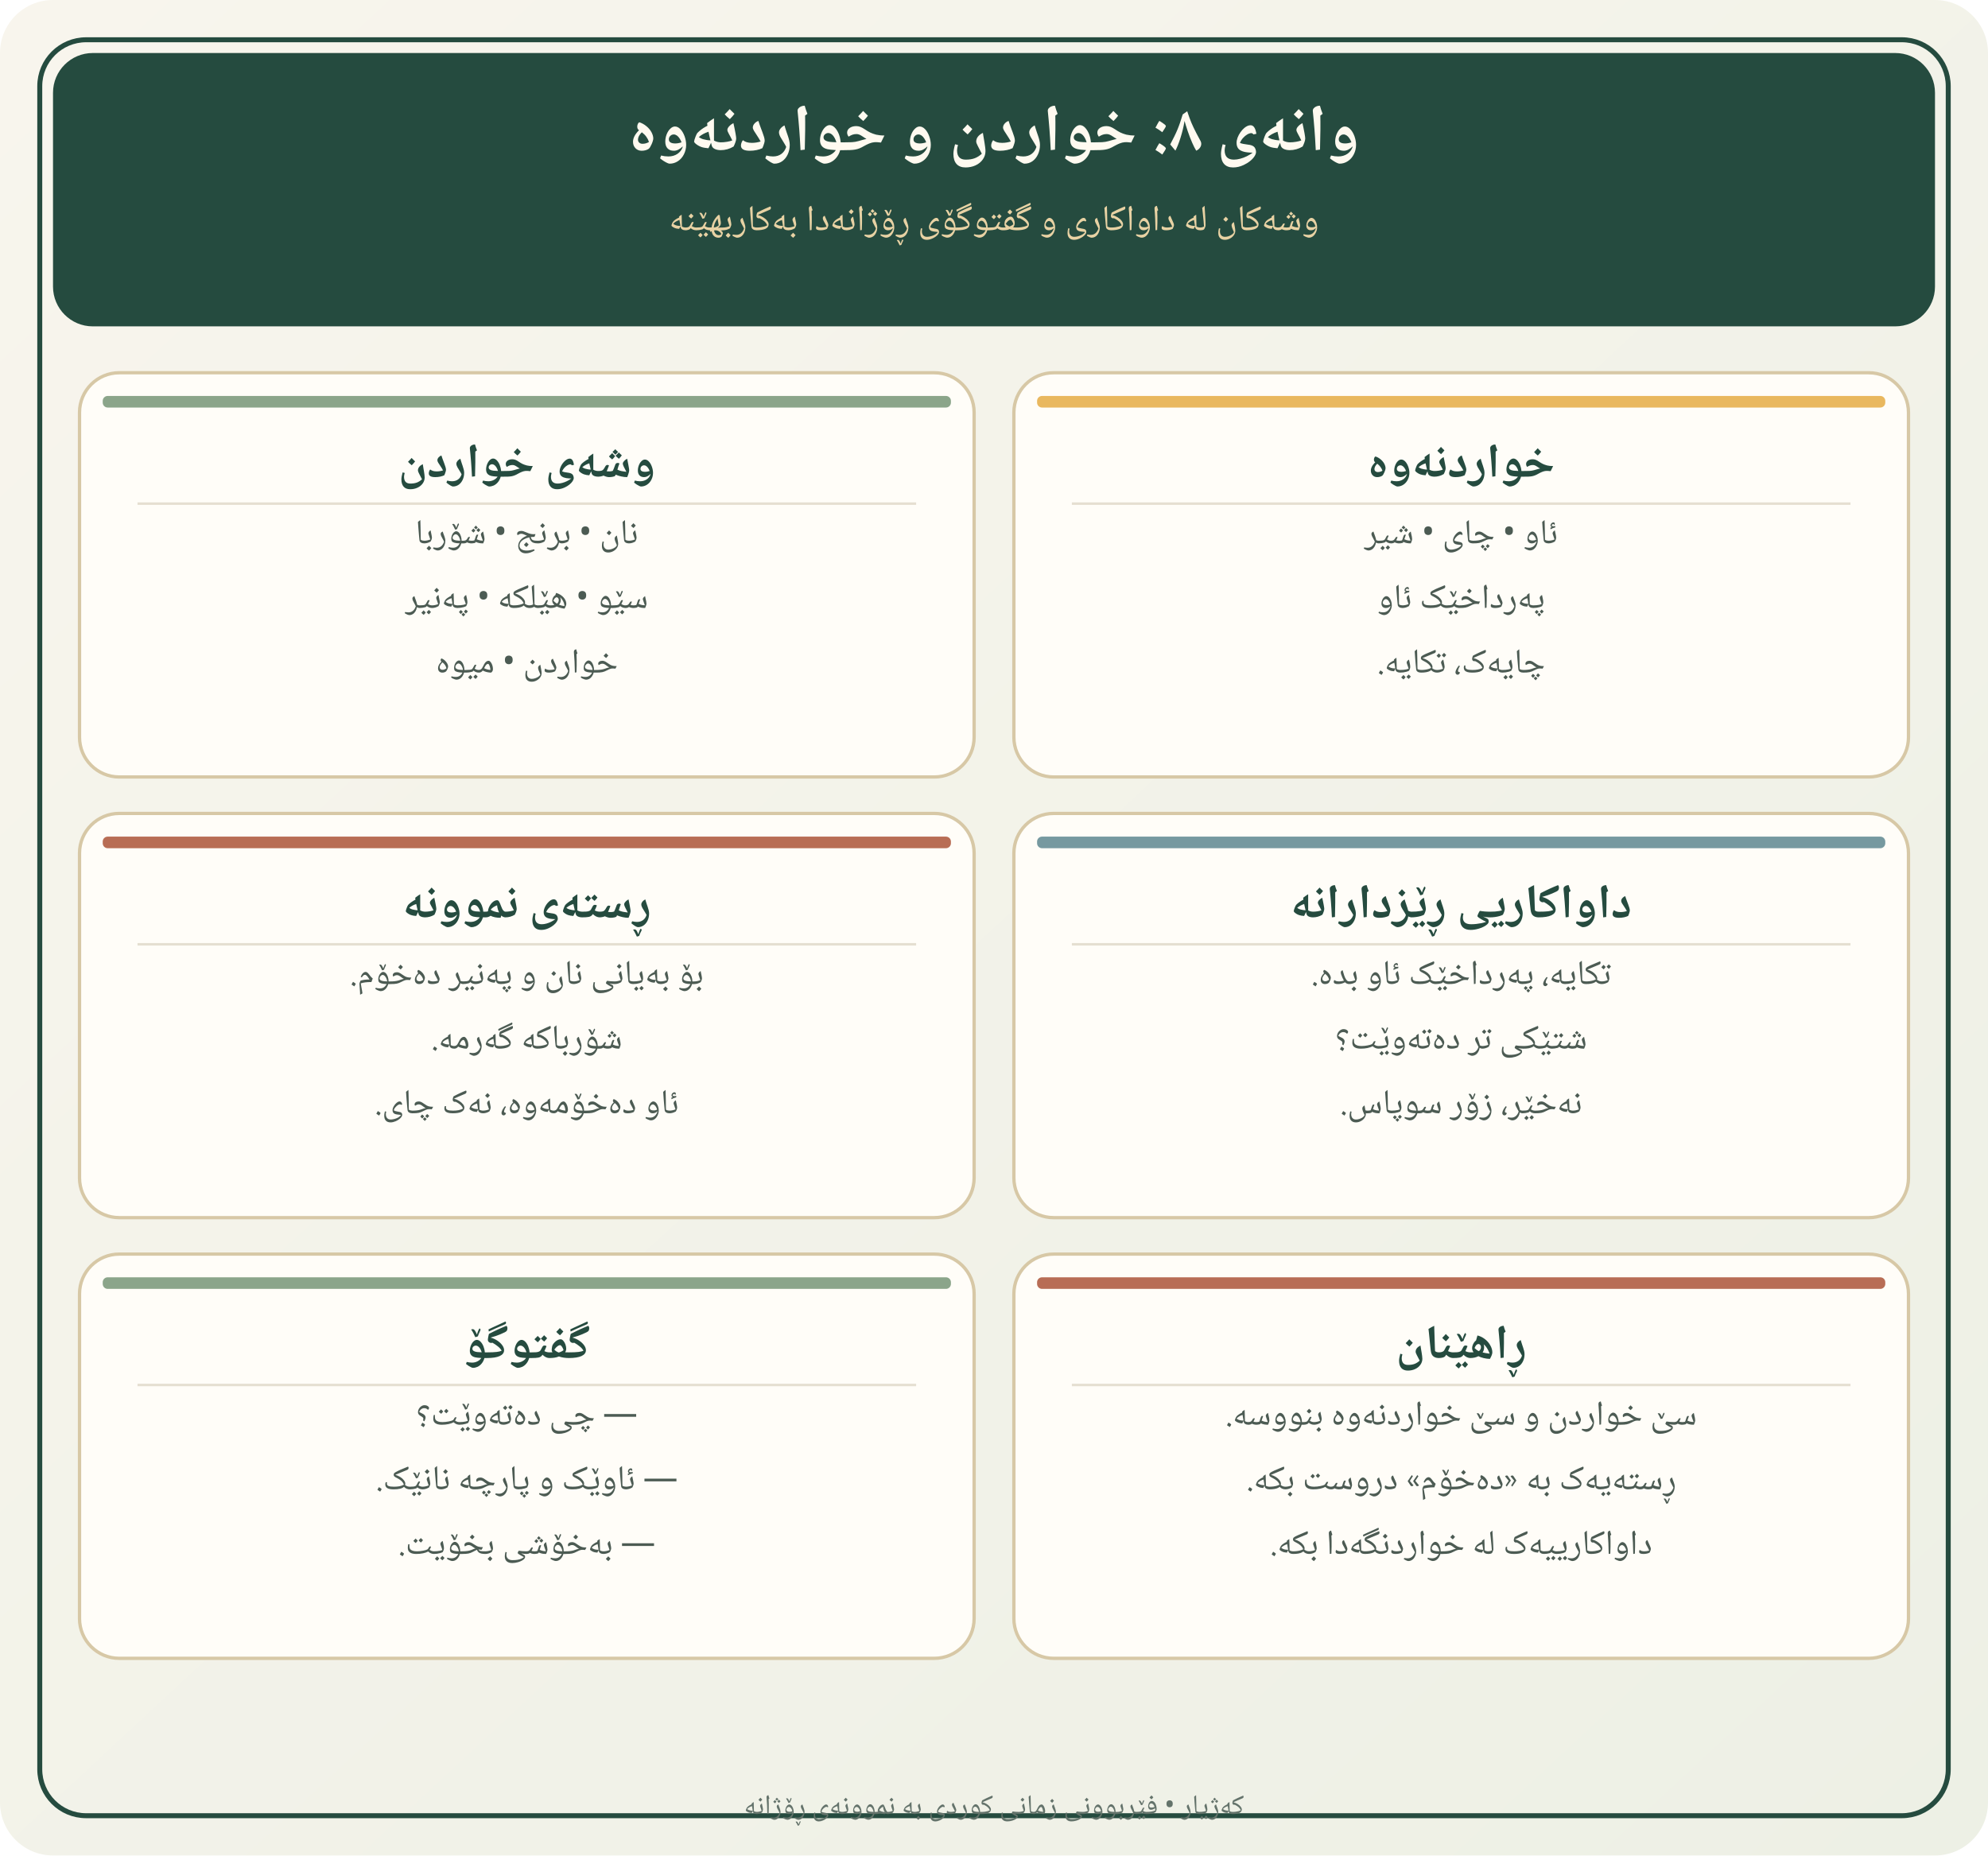
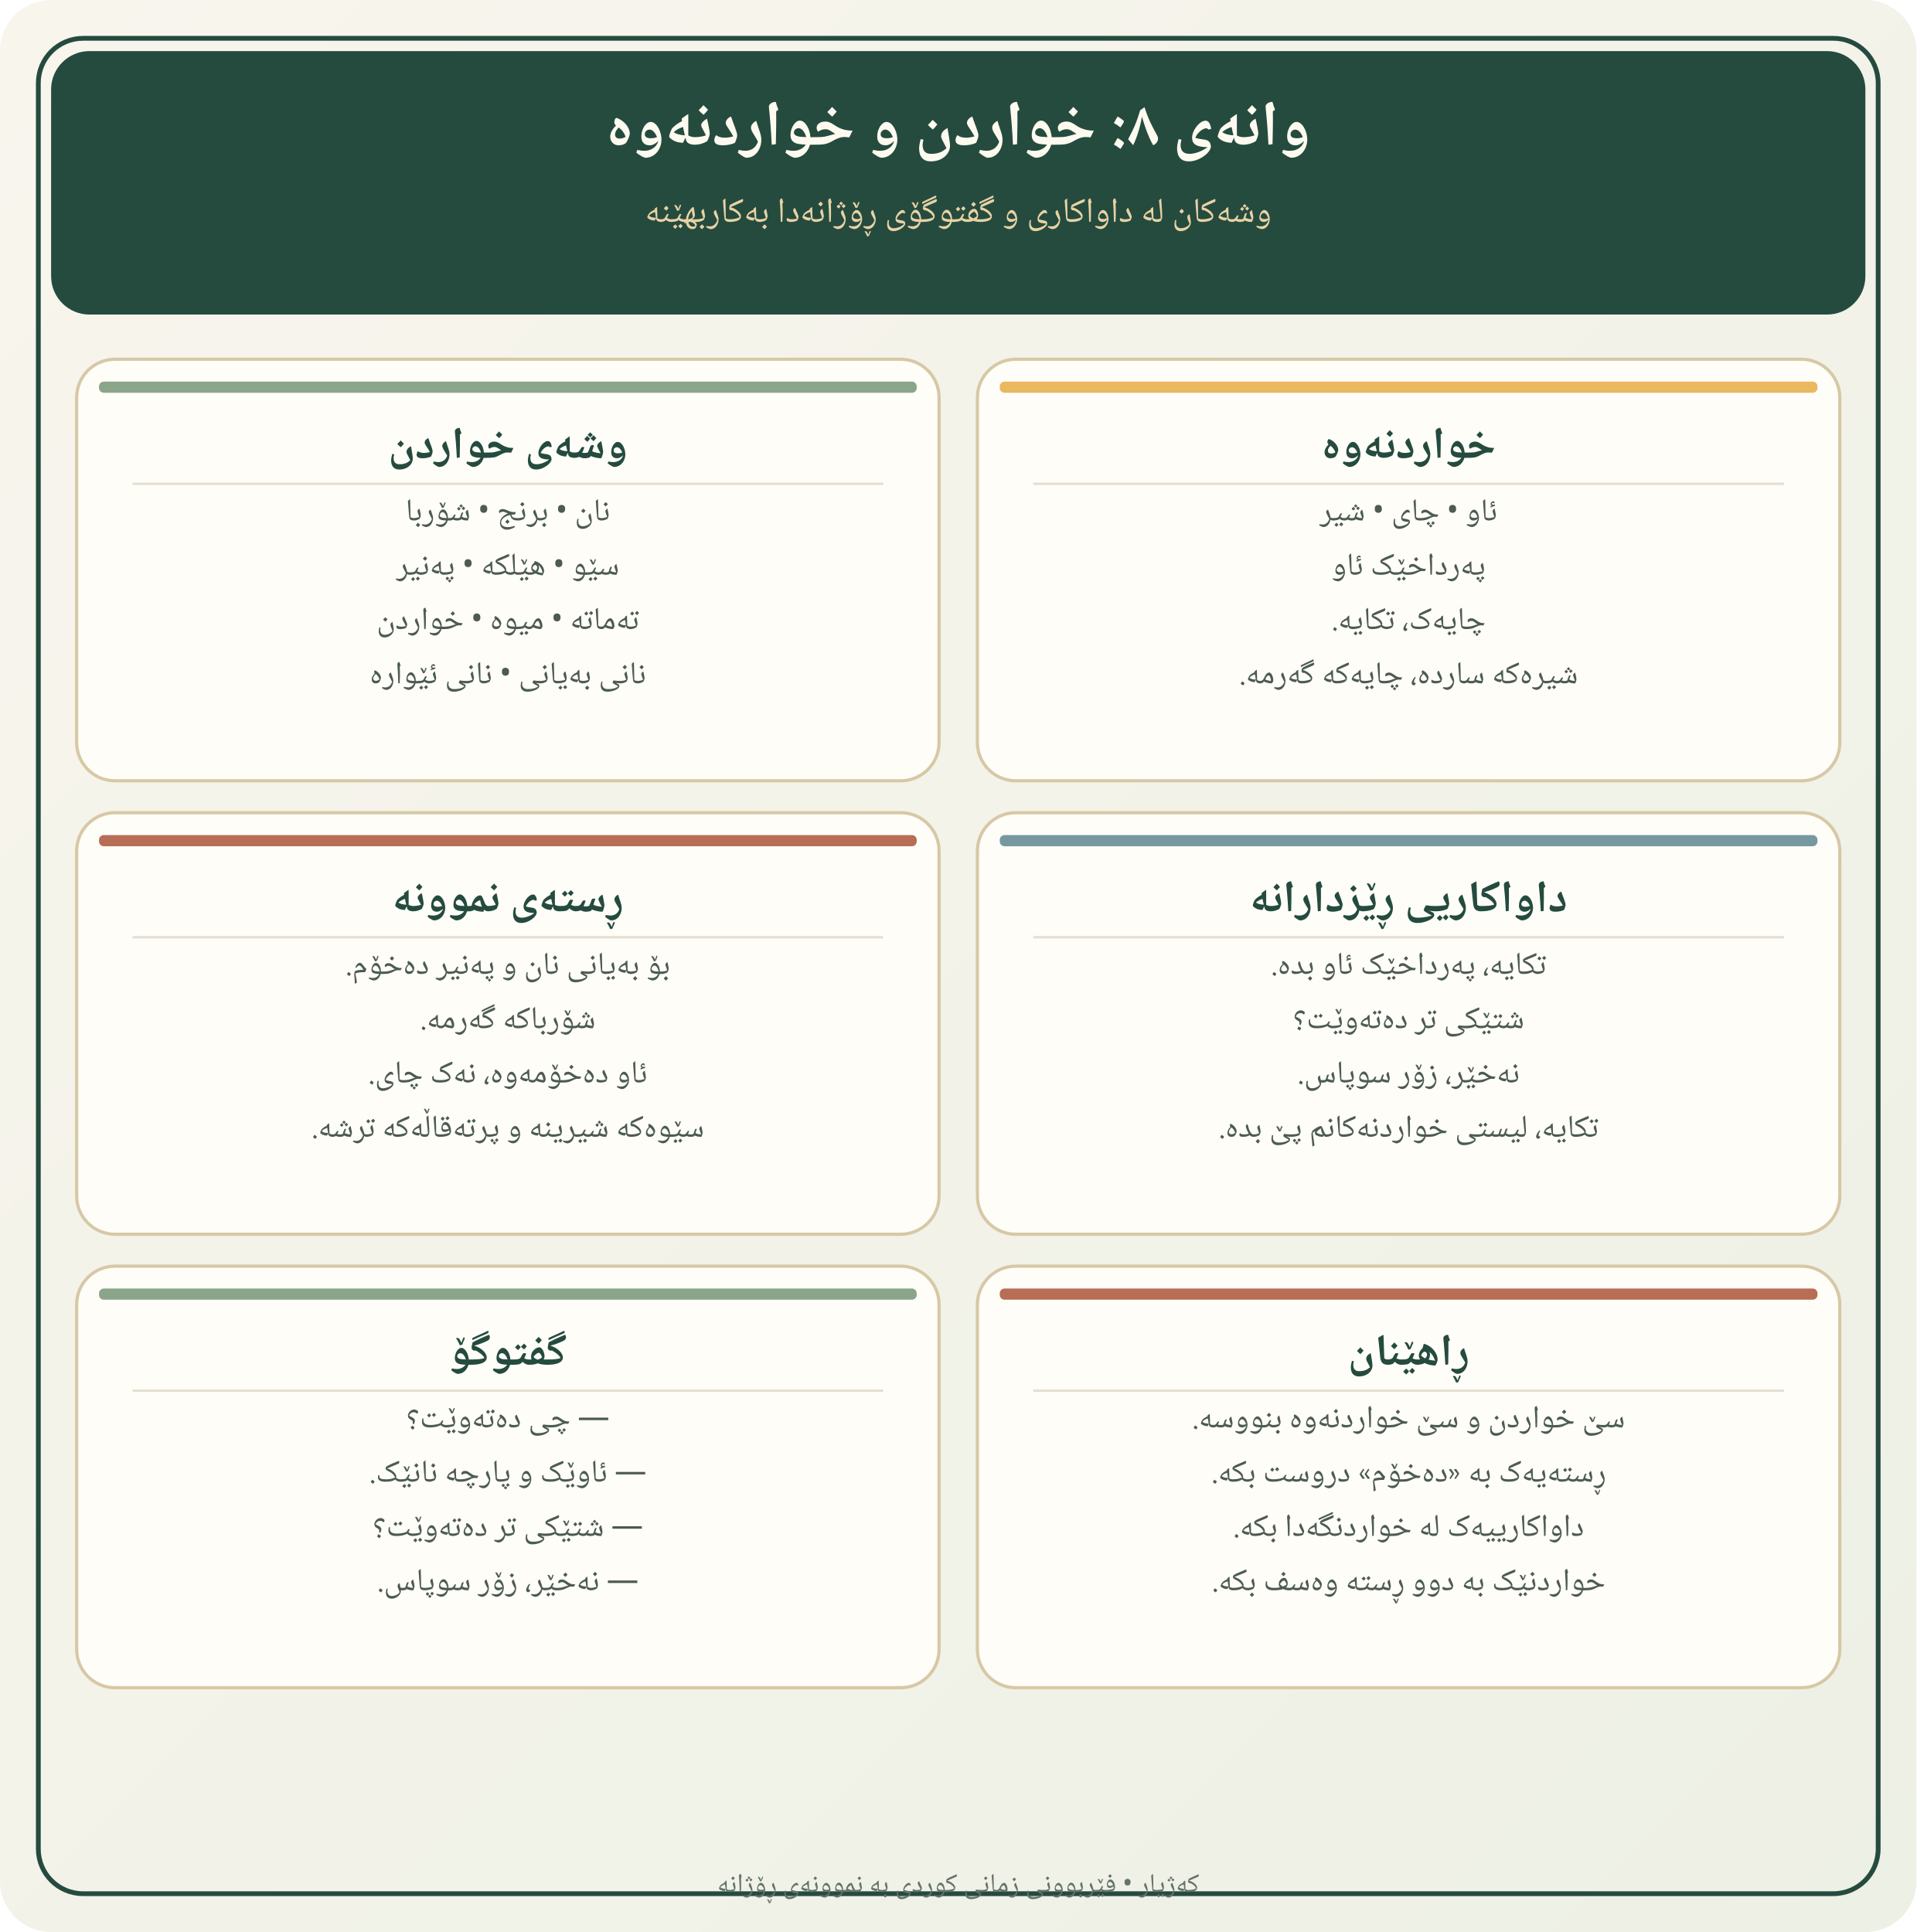
- <svg xmlns="http://www.w3.org/2000/svg" width="1200" height="1120" viewBox="0 0 1200 1120" role="img" aria-label="وانەی ٨: خواردن و خواردنەوە">
+ <svg xmlns="http://www.w3.org/2000/svg" width="1200" height="1210" viewBox="0 0 1200 1210" role="img" aria-label="وانەی ٨: خواردن و خواردنەوە">
  <defs>
    <linearGradient id="bg" x1="0" y1="0" x2="1" y2="1">
      <stop offset="0" stop-color="#f8f5ed" />
      <stop offset="1" stop-color="#edf0e5" />
    </linearGradient>
  </defs>
-   <rect width="1200" height="1120" rx="32" fill="url(#bg)" />
-   <rect x="24" y="24" width="1152" height="1072" rx="28" fill="none" stroke="#254b3f" stroke-width="3" />
+   <rect width="1200" height="1210" rx="32" fill="url(#bg)" />
+   <rect x="24" y="24" width="1152" height="1162" rx="28" fill="none" stroke="#254b3f" stroke-width="3" />
  <rect x="32" y="32" width="1136" height="165" rx="24" fill="#254b3f" />
  <text x="600" y="91" text-anchor="middle" direction="rtl" unicode-bidi="plaintext" font-family="Noto Naskh Arabic, Noto Sans Arabic, sans-serif" font-size="40" font-weight="700" fill="#fffaf0">وانەی ٨: خواردن و خواردنەوە</text>
  <text x="600" y="139" text-anchor="middle" direction="rtl" unicode-bidi="plaintext" font-family="Noto Naskh Arabic, Noto Sans Arabic, sans-serif" font-size="22" fill="#e8d2a4">وشەکان لە داواکاری و گفتوگۆی ڕۆژانەدا بەکاربهێنە</text>
  <g>
-     <rect x="48" y="225" width="540" height="244" rx="24" fill="#fffdf8" stroke="#d7c8a6" stroke-width="2" />
+     <rect x="48" y="225" width="540" height="264" rx="24" fill="#fffdf8" stroke="#d7c8a6" stroke-width="2" />
    <rect x="62" y="239" width="512" height="7" rx="3" fill="#8ba58a" />
-     <text x="318" y="288" text-anchor="middle" direction="rtl" unicode-bidi="plaintext" font-family="Noto Naskh Arabic, Noto Sans Arabic, sans-serif" font-size="29" font-weight="700" fill="#254b3f">وشەی خواردن</text>
-     <path d="M83 304 H553" stroke="#e5dfd1" stroke-width="1.5" />
-     <text x="318" y="328" text-anchor="middle" direction="rtl" unicode-bidi="plaintext" font-family="Noto Naskh Arabic, Noto Sans Arabic, sans-serif" font-size="21" fill="#4c5b53">نان • برنج • شۆربا</text>
-     <text x="318" y="367" text-anchor="middle" direction="rtl" unicode-bidi="plaintext" font-family="Noto Naskh Arabic, Noto Sans Arabic, sans-serif" font-size="21" fill="#4c5b53">سێو • هێلکە • پەنیر</text>
-     <text x="318" y="406" text-anchor="middle" direction="rtl" unicode-bidi="plaintext" font-family="Noto Naskh Arabic, Noto Sans Arabic, sans-serif" font-size="21" fill="#4c5b53">خواردن • میوە</text>
+     <text x="318" y="287" text-anchor="middle" direction="rtl" unicode-bidi="plaintext" font-family="Noto Naskh Arabic, Noto Sans Arabic, sans-serif" font-size="28" font-weight="700" fill="#254b3f">وشەی خواردن</text>
+     <path d="M83 303 H553" stroke="#e5dfd1" stroke-width="1.5" />
+     <text x="318" y="326" text-anchor="middle" direction="rtl" unicode-bidi="plaintext" font-family="Noto Naskh Arabic, Noto Sans Arabic, sans-serif" font-size="20" fill="#4c5b53">نان • برنج • شۆربا</text>
+     <text x="318" y="360" text-anchor="middle" direction="rtl" unicode-bidi="plaintext" font-family="Noto Naskh Arabic, Noto Sans Arabic, sans-serif" font-size="20" fill="#4c5b53">سێو • هێلکە • پەنیر</text>
+     <text x="318" y="394" text-anchor="middle" direction="rtl" unicode-bidi="plaintext" font-family="Noto Naskh Arabic, Noto Sans Arabic, sans-serif" font-size="20" fill="#4c5b53">تەماتە • میوە • خواردن</text>
+     <text x="318" y="428" text-anchor="middle" direction="rtl" unicode-bidi="plaintext" font-family="Noto Naskh Arabic, Noto Sans Arabic, sans-serif" font-size="20" fill="#4c5b53">نانی بەیانی • نانی ئێوارە</text>
  </g>
  <g>
-     <rect x="612" y="225" width="540" height="244" rx="24" fill="#fffdf8" stroke="#d7c8a6" stroke-width="2" />
+     <rect x="612" y="225" width="540" height="264" rx="24" fill="#fffdf8" stroke="#d7c8a6" stroke-width="2" />
    <rect x="626" y="239" width="512" height="7" rx="3" fill="#e9b85f" />
-     <text x="882" y="288" text-anchor="middle" direction="rtl" unicode-bidi="plaintext" font-family="Noto Naskh Arabic, Noto Sans Arabic, sans-serif" font-size="29" font-weight="700" fill="#254b3f">خواردنەوە</text>
-     <path d="M647 304 H1117" stroke="#e5dfd1" stroke-width="1.5" />
-     <text x="882" y="328" text-anchor="middle" direction="rtl" unicode-bidi="plaintext" font-family="Noto Naskh Arabic, Noto Sans Arabic, sans-serif" font-size="21" fill="#4c5b53">ئاو • چای • شیر</text>
-     <text x="882" y="367" text-anchor="middle" direction="rtl" unicode-bidi="plaintext" font-family="Noto Naskh Arabic, Noto Sans Arabic, sans-serif" font-size="21" fill="#4c5b53">پەرداخێک ئاو</text>
-     <text x="882" y="406" text-anchor="middle" direction="rtl" unicode-bidi="plaintext" font-family="Noto Naskh Arabic, Noto Sans Arabic, sans-serif" font-size="21" fill="#4c5b53">چایەک، تکایە.</text>
+     <text x="882" y="287" text-anchor="middle" direction="rtl" unicode-bidi="plaintext" font-family="Noto Naskh Arabic, Noto Sans Arabic, sans-serif" font-size="28" font-weight="700" fill="#254b3f">خواردنەوە</text>
+     <path d="M647 303 H1117" stroke="#e5dfd1" stroke-width="1.5" />
+     <text x="882" y="326" text-anchor="middle" direction="rtl" unicode-bidi="plaintext" font-family="Noto Naskh Arabic, Noto Sans Arabic, sans-serif" font-size="20" fill="#4c5b53">ئاو • چای • شیر</text>
+     <text x="882" y="360" text-anchor="middle" direction="rtl" unicode-bidi="plaintext" font-family="Noto Naskh Arabic, Noto Sans Arabic, sans-serif" font-size="20" fill="#4c5b53">پەرداخێک ئاو</text>
+     <text x="882" y="394" text-anchor="middle" direction="rtl" unicode-bidi="plaintext" font-family="Noto Naskh Arabic, Noto Sans Arabic, sans-serif" font-size="20" fill="#4c5b53">چایەک، تکایە.</text>
+     <text x="882" y="428" text-anchor="middle" direction="rtl" unicode-bidi="plaintext" font-family="Noto Naskh Arabic, Noto Sans Arabic, sans-serif" font-size="20" fill="#4c5b53">شیرەکە ساردە، چایەکە گەرمە.</text>
  </g>
  <g>
-     <rect x="48" y="491" width="540" height="244" rx="24" fill="#fffdf8" stroke="#d7c8a6" stroke-width="2" />
-     <rect x="62" y="505" width="512" height="7" rx="3" fill="#b86d55" />
-     <text x="318" y="554" text-anchor="middle" direction="rtl" unicode-bidi="plaintext" font-family="Noto Naskh Arabic, Noto Sans Arabic, sans-serif" font-size="29" font-weight="700" fill="#254b3f">ڕستەی نموونە</text>
-     <path d="M83 570 H553" stroke="#e5dfd1" stroke-width="1.5" />
-     <text x="318" y="594" text-anchor="middle" direction="rtl" unicode-bidi="plaintext" font-family="Noto Naskh Arabic, Noto Sans Arabic, sans-serif" font-size="21" fill="#4c5b53">بۆ بەیانی نان و پەنیر دەخۆم.</text>
-     <text x="318" y="633" text-anchor="middle" direction="rtl" unicode-bidi="plaintext" font-family="Noto Naskh Arabic, Noto Sans Arabic, sans-serif" font-size="21" fill="#4c5b53">شۆرباکە گەرمە.</text>
-     <text x="318" y="672" text-anchor="middle" direction="rtl" unicode-bidi="plaintext" font-family="Noto Naskh Arabic, Noto Sans Arabic, sans-serif" font-size="21" fill="#4c5b53">ئاو دەخۆمەوە، نەک چای.</text>
+     <rect x="48" y="509" width="540" height="264" rx="24" fill="#fffdf8" stroke="#d7c8a6" stroke-width="2" />
+     <rect x="62" y="523" width="512" height="7" rx="3" fill="#b86d55" />
+     <text x="318" y="571" text-anchor="middle" direction="rtl" unicode-bidi="plaintext" font-family="Noto Naskh Arabic, Noto Sans Arabic, sans-serif" font-size="28" font-weight="700" fill="#254b3f">ڕستەی نموونە</text>
+     <path d="M83 587 H553" stroke="#e5dfd1" stroke-width="1.5" />
+     <text x="318" y="610" text-anchor="middle" direction="rtl" unicode-bidi="plaintext" font-family="Noto Naskh Arabic, Noto Sans Arabic, sans-serif" font-size="20" fill="#4c5b53">بۆ بەیانی نان و پەنیر دەخۆم.</text>
+     <text x="318" y="644" text-anchor="middle" direction="rtl" unicode-bidi="plaintext" font-family="Noto Naskh Arabic, Noto Sans Arabic, sans-serif" font-size="20" fill="#4c5b53">شۆرباکە گەرمە.</text>
+     <text x="318" y="678" text-anchor="middle" direction="rtl" unicode-bidi="plaintext" font-family="Noto Naskh Arabic, Noto Sans Arabic, sans-serif" font-size="20" fill="#4c5b53">ئاو دەخۆمەوە، نەک چای.</text>
+     <text x="318" y="712" text-anchor="middle" direction="rtl" unicode-bidi="plaintext" font-family="Noto Naskh Arabic, Noto Sans Arabic, sans-serif" font-size="20" fill="#4c5b53">سێوەکە شیرینە و پرتەقاڵەکە ترشە.</text>
  </g>
  <g>
-     <rect x="612" y="491" width="540" height="244" rx="24" fill="#fffdf8" stroke="#d7c8a6" stroke-width="2" />
-     <rect x="626" y="505" width="512" height="7" rx="3" fill="#7699a0" />
-     <text x="882" y="554" text-anchor="middle" direction="rtl" unicode-bidi="plaintext" font-family="Noto Naskh Arabic, Noto Sans Arabic, sans-serif" font-size="29" font-weight="700" fill="#254b3f">داواکاریی ڕێزدارانە</text>
-     <path d="M647 570 H1117" stroke="#e5dfd1" stroke-width="1.5" />
-     <text x="882" y="594" text-anchor="middle" direction="rtl" unicode-bidi="plaintext" font-family="Noto Naskh Arabic, Noto Sans Arabic, sans-serif" font-size="21" fill="#4c5b53">تکایە، پەرداخێک ئاو بدە.</text>
-     <text x="882" y="633" text-anchor="middle" direction="rtl" unicode-bidi="plaintext" font-family="Noto Naskh Arabic, Noto Sans Arabic, sans-serif" font-size="21" fill="#4c5b53">شتێکی تر دەتەوێت؟</text>
-     <text x="882" y="672" text-anchor="middle" direction="rtl" unicode-bidi="plaintext" font-family="Noto Naskh Arabic, Noto Sans Arabic, sans-serif" font-size="21" fill="#4c5b53">نەخێر، زۆر سوپاس.</text>
+     <rect x="612" y="509" width="540" height="264" rx="24" fill="#fffdf8" stroke="#d7c8a6" stroke-width="2" />
+     <rect x="626" y="523" width="512" height="7" rx="3" fill="#7699a0" />
+     <text x="882" y="571" text-anchor="middle" direction="rtl" unicode-bidi="plaintext" font-family="Noto Naskh Arabic, Noto Sans Arabic, sans-serif" font-size="28" font-weight="700" fill="#254b3f">داواکاریی ڕێزدارانە</text>
+     <path d="M647 587 H1117" stroke="#e5dfd1" stroke-width="1.5" />
+     <text x="882" y="610" text-anchor="middle" direction="rtl" unicode-bidi="plaintext" font-family="Noto Naskh Arabic, Noto Sans Arabic, sans-serif" font-size="20" fill="#4c5b53">تکایە، پەرداخێک ئاو بدە.</text>
+     <text x="882" y="644" text-anchor="middle" direction="rtl" unicode-bidi="plaintext" font-family="Noto Naskh Arabic, Noto Sans Arabic, sans-serif" font-size="20" fill="#4c5b53">شتێکی تر دەتەوێت؟</text>
+     <text x="882" y="678" text-anchor="middle" direction="rtl" unicode-bidi="plaintext" font-family="Noto Naskh Arabic, Noto Sans Arabic, sans-serif" font-size="20" fill="#4c5b53">نەخێر، زۆر سوپاس.</text>
+     <text x="882" y="712" text-anchor="middle" direction="rtl" unicode-bidi="plaintext" font-family="Noto Naskh Arabic, Noto Sans Arabic, sans-serif" font-size="20" fill="#4c5b53">تکایە، لیستی خواردنەکانم پێ بدە.</text>
  </g>
  <g>
-     <rect x="48" y="757" width="540" height="244" rx="24" fill="#fffdf8" stroke="#d7c8a6" stroke-width="2" />
-     <rect x="62" y="771" width="512" height="7" rx="3" fill="#8ba58a" />
-     <text x="318" y="820" text-anchor="middle" direction="rtl" unicode-bidi="plaintext" font-family="Noto Naskh Arabic, Noto Sans Arabic, sans-serif" font-size="29" font-weight="700" fill="#254b3f">گفتوگۆ</text>
-     <path d="M83 836 H553" stroke="#e5dfd1" stroke-width="1.5" />
-     <text x="318" y="860" text-anchor="middle" direction="rtl" unicode-bidi="plaintext" font-family="Noto Naskh Arabic, Noto Sans Arabic, sans-serif" font-size="21" fill="#4c5b53">— چی دەتەوێت؟</text>
-     <text x="318" y="899" text-anchor="middle" direction="rtl" unicode-bidi="plaintext" font-family="Noto Naskh Arabic, Noto Sans Arabic, sans-serif" font-size="21" fill="#4c5b53">— ئاوێک و پارچە نانێک.</text>
-     <text x="318" y="938" text-anchor="middle" direction="rtl" unicode-bidi="plaintext" font-family="Noto Naskh Arabic, Noto Sans Arabic, sans-serif" font-size="21" fill="#4c5b53">— بەخۆشی بخۆیت.</text>
+     <rect x="48" y="793" width="540" height="264" rx="24" fill="#fffdf8" stroke="#d7c8a6" stroke-width="2" />
+     <rect x="62" y="807" width="512" height="7" rx="3" fill="#8ba58a" />
+     <text x="318" y="855" text-anchor="middle" direction="rtl" unicode-bidi="plaintext" font-family="Noto Naskh Arabic, Noto Sans Arabic, sans-serif" font-size="28" font-weight="700" fill="#254b3f">گفتوگۆ</text>
+     <path d="M83 871 H553" stroke="#e5dfd1" stroke-width="1.5" />
+     <text x="318" y="894" text-anchor="middle" direction="rtl" unicode-bidi="plaintext" font-family="Noto Naskh Arabic, Noto Sans Arabic, sans-serif" font-size="20" fill="#4c5b53">— چی دەتەوێت؟</text>
+     <text x="318" y="928" text-anchor="middle" direction="rtl" unicode-bidi="plaintext" font-family="Noto Naskh Arabic, Noto Sans Arabic, sans-serif" font-size="20" fill="#4c5b53">— ئاوێک و پارچە نانێک.</text>
+     <text x="318" y="962" text-anchor="middle" direction="rtl" unicode-bidi="plaintext" font-family="Noto Naskh Arabic, Noto Sans Arabic, sans-serif" font-size="20" fill="#4c5b53">— شتێکی تر دەتەوێت؟</text>
+     <text x="318" y="996" text-anchor="middle" direction="rtl" unicode-bidi="plaintext" font-family="Noto Naskh Arabic, Noto Sans Arabic, sans-serif" font-size="20" fill="#4c5b53">— نەخێر، زۆر سوپاس.</text>
  </g>
  <g>
-     <rect x="612" y="757" width="540" height="244" rx="24" fill="#fffdf8" stroke="#d7c8a6" stroke-width="2" />
-     <rect x="626" y="771" width="512" height="7" rx="3" fill="#b86d55" />
-     <text x="882" y="820" text-anchor="middle" direction="rtl" unicode-bidi="plaintext" font-family="Noto Naskh Arabic, Noto Sans Arabic, sans-serif" font-size="29" font-weight="700" fill="#254b3f">ڕاهێنان</text>
-     <path d="M647 836 H1117" stroke="#e5dfd1" stroke-width="1.5" />
-     <text x="882" y="860" text-anchor="middle" direction="rtl" unicode-bidi="plaintext" font-family="Noto Naskh Arabic, Noto Sans Arabic, sans-serif" font-size="21" fill="#4c5b53">سێ خواردن و سێ خواردنەوە بنووسە.</text>
-     <text x="882" y="899" text-anchor="middle" direction="rtl" unicode-bidi="plaintext" font-family="Noto Naskh Arabic, Noto Sans Arabic, sans-serif" font-size="21" fill="#4c5b53">ڕستەیەک بە «دەخۆم» دروست بکە.</text>
-     <text x="882" y="938" text-anchor="middle" direction="rtl" unicode-bidi="plaintext" font-family="Noto Naskh Arabic, Noto Sans Arabic, sans-serif" font-size="21" fill="#4c5b53">داواکارییەک لە خواردنگەدا بکە.</text>
+     <rect x="612" y="793" width="540" height="264" rx="24" fill="#fffdf8" stroke="#d7c8a6" stroke-width="2" />
+     <rect x="626" y="807" width="512" height="7" rx="3" fill="#b86d55" />
+     <text x="882" y="855" text-anchor="middle" direction="rtl" unicode-bidi="plaintext" font-family="Noto Naskh Arabic, Noto Sans Arabic, sans-serif" font-size="28" font-weight="700" fill="#254b3f">ڕاهێنان</text>
+     <path d="M647 871 H1117" stroke="#e5dfd1" stroke-width="1.5" />
+     <text x="882" y="894" text-anchor="middle" direction="rtl" unicode-bidi="plaintext" font-family="Noto Naskh Arabic, Noto Sans Arabic, sans-serif" font-size="20" fill="#4c5b53">سێ خواردن و سێ خواردنەوە بنووسە.</text>
+     <text x="882" y="928" text-anchor="middle" direction="rtl" unicode-bidi="plaintext" font-family="Noto Naskh Arabic, Noto Sans Arabic, sans-serif" font-size="20" fill="#4c5b53">ڕستەیەک بە «دەخۆم» دروست بکە.</text>
+     <text x="882" y="962" text-anchor="middle" direction="rtl" unicode-bidi="plaintext" font-family="Noto Naskh Arabic, Noto Sans Arabic, sans-serif" font-size="20" fill="#4c5b53">داواکارییەک لە خواردنگەدا بکە.</text>
+     <text x="882" y="996" text-anchor="middle" direction="rtl" unicode-bidi="plaintext" font-family="Noto Naskh Arabic, Noto Sans Arabic, sans-serif" font-size="20" fill="#4c5b53">خواردنێک بە دوو ڕستە وەسف بکە.</text>
  </g>
-   <text x="600" y="1095" text-anchor="middle" direction="rtl" unicode-bidi="plaintext" font-family="Noto Naskh Arabic, Noto Sans Arabic, sans-serif" font-size="17" fill="#64736b">کەژیار • فێربوونی زمانی کوردی بە نموونەی ڕۆژانە</text>
+   <text x="600" y="1185" text-anchor="middle" direction="rtl" unicode-bidi="plaintext" font-family="Noto Naskh Arabic, Noto Sans Arabic, sans-serif" font-size="17" fill="#64736b">کەژیار • فێربوونی زمانی کوردی بە نموونەی ڕۆژانە</text>
</svg>
